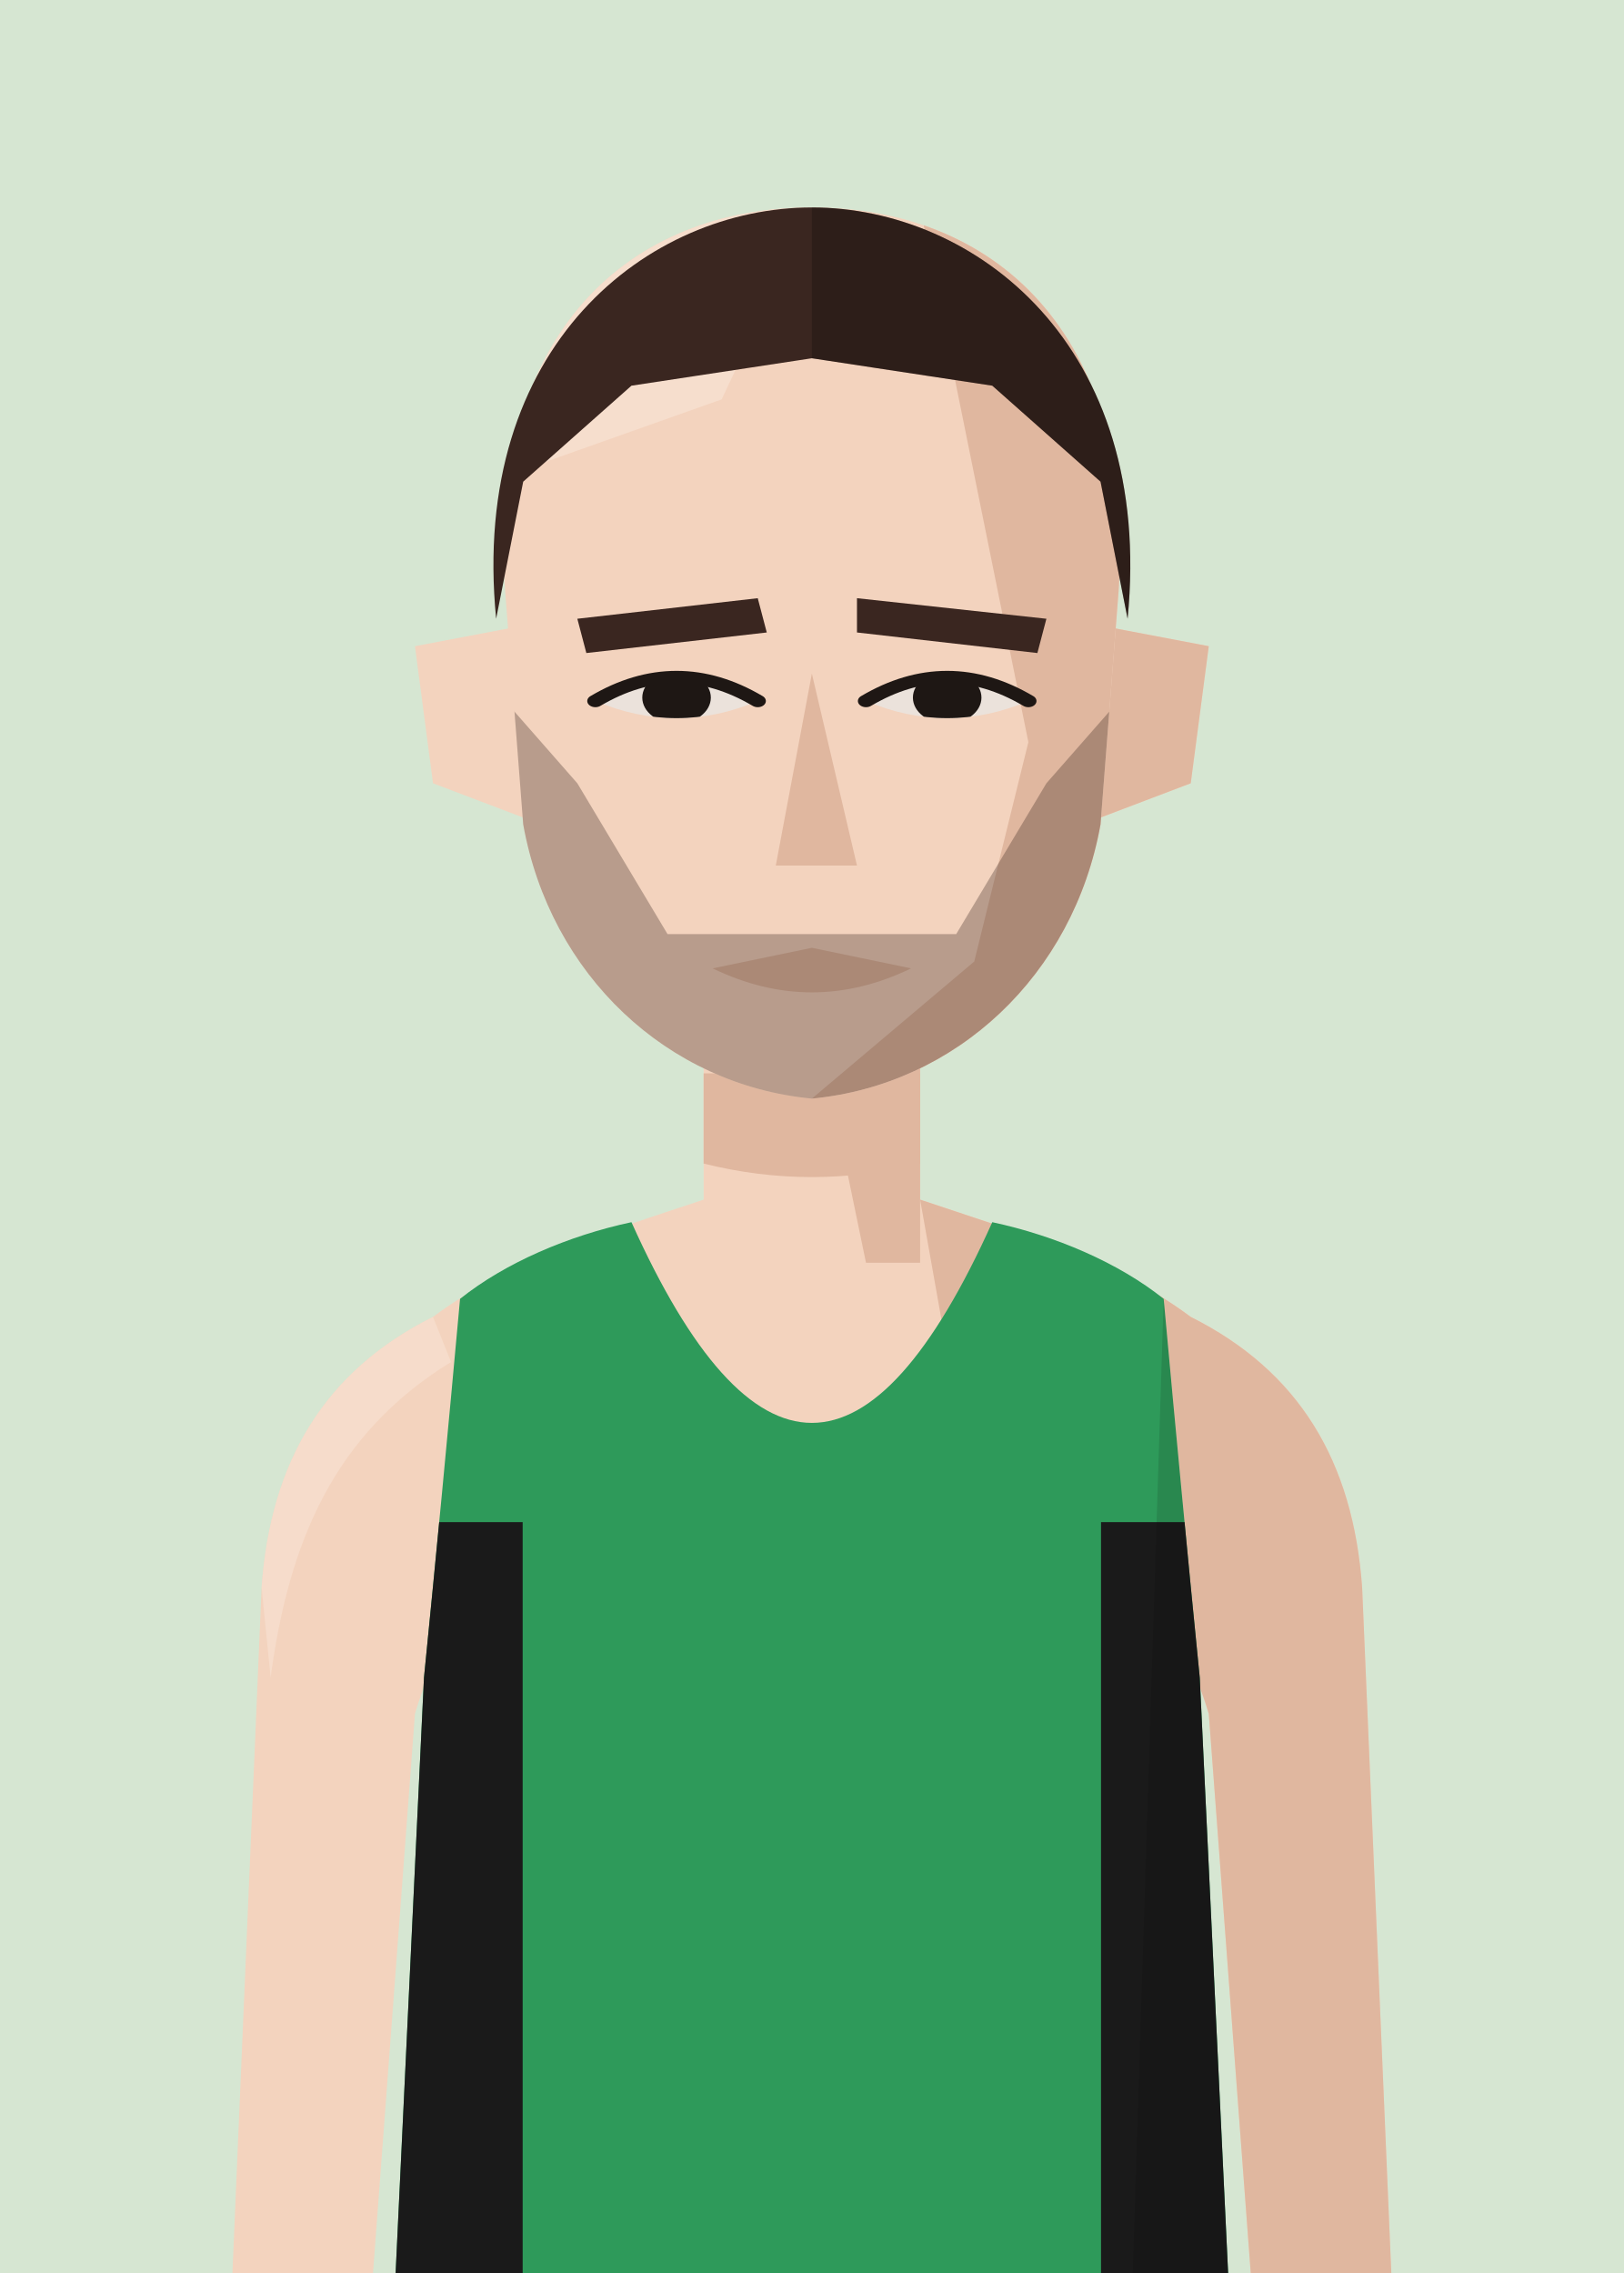
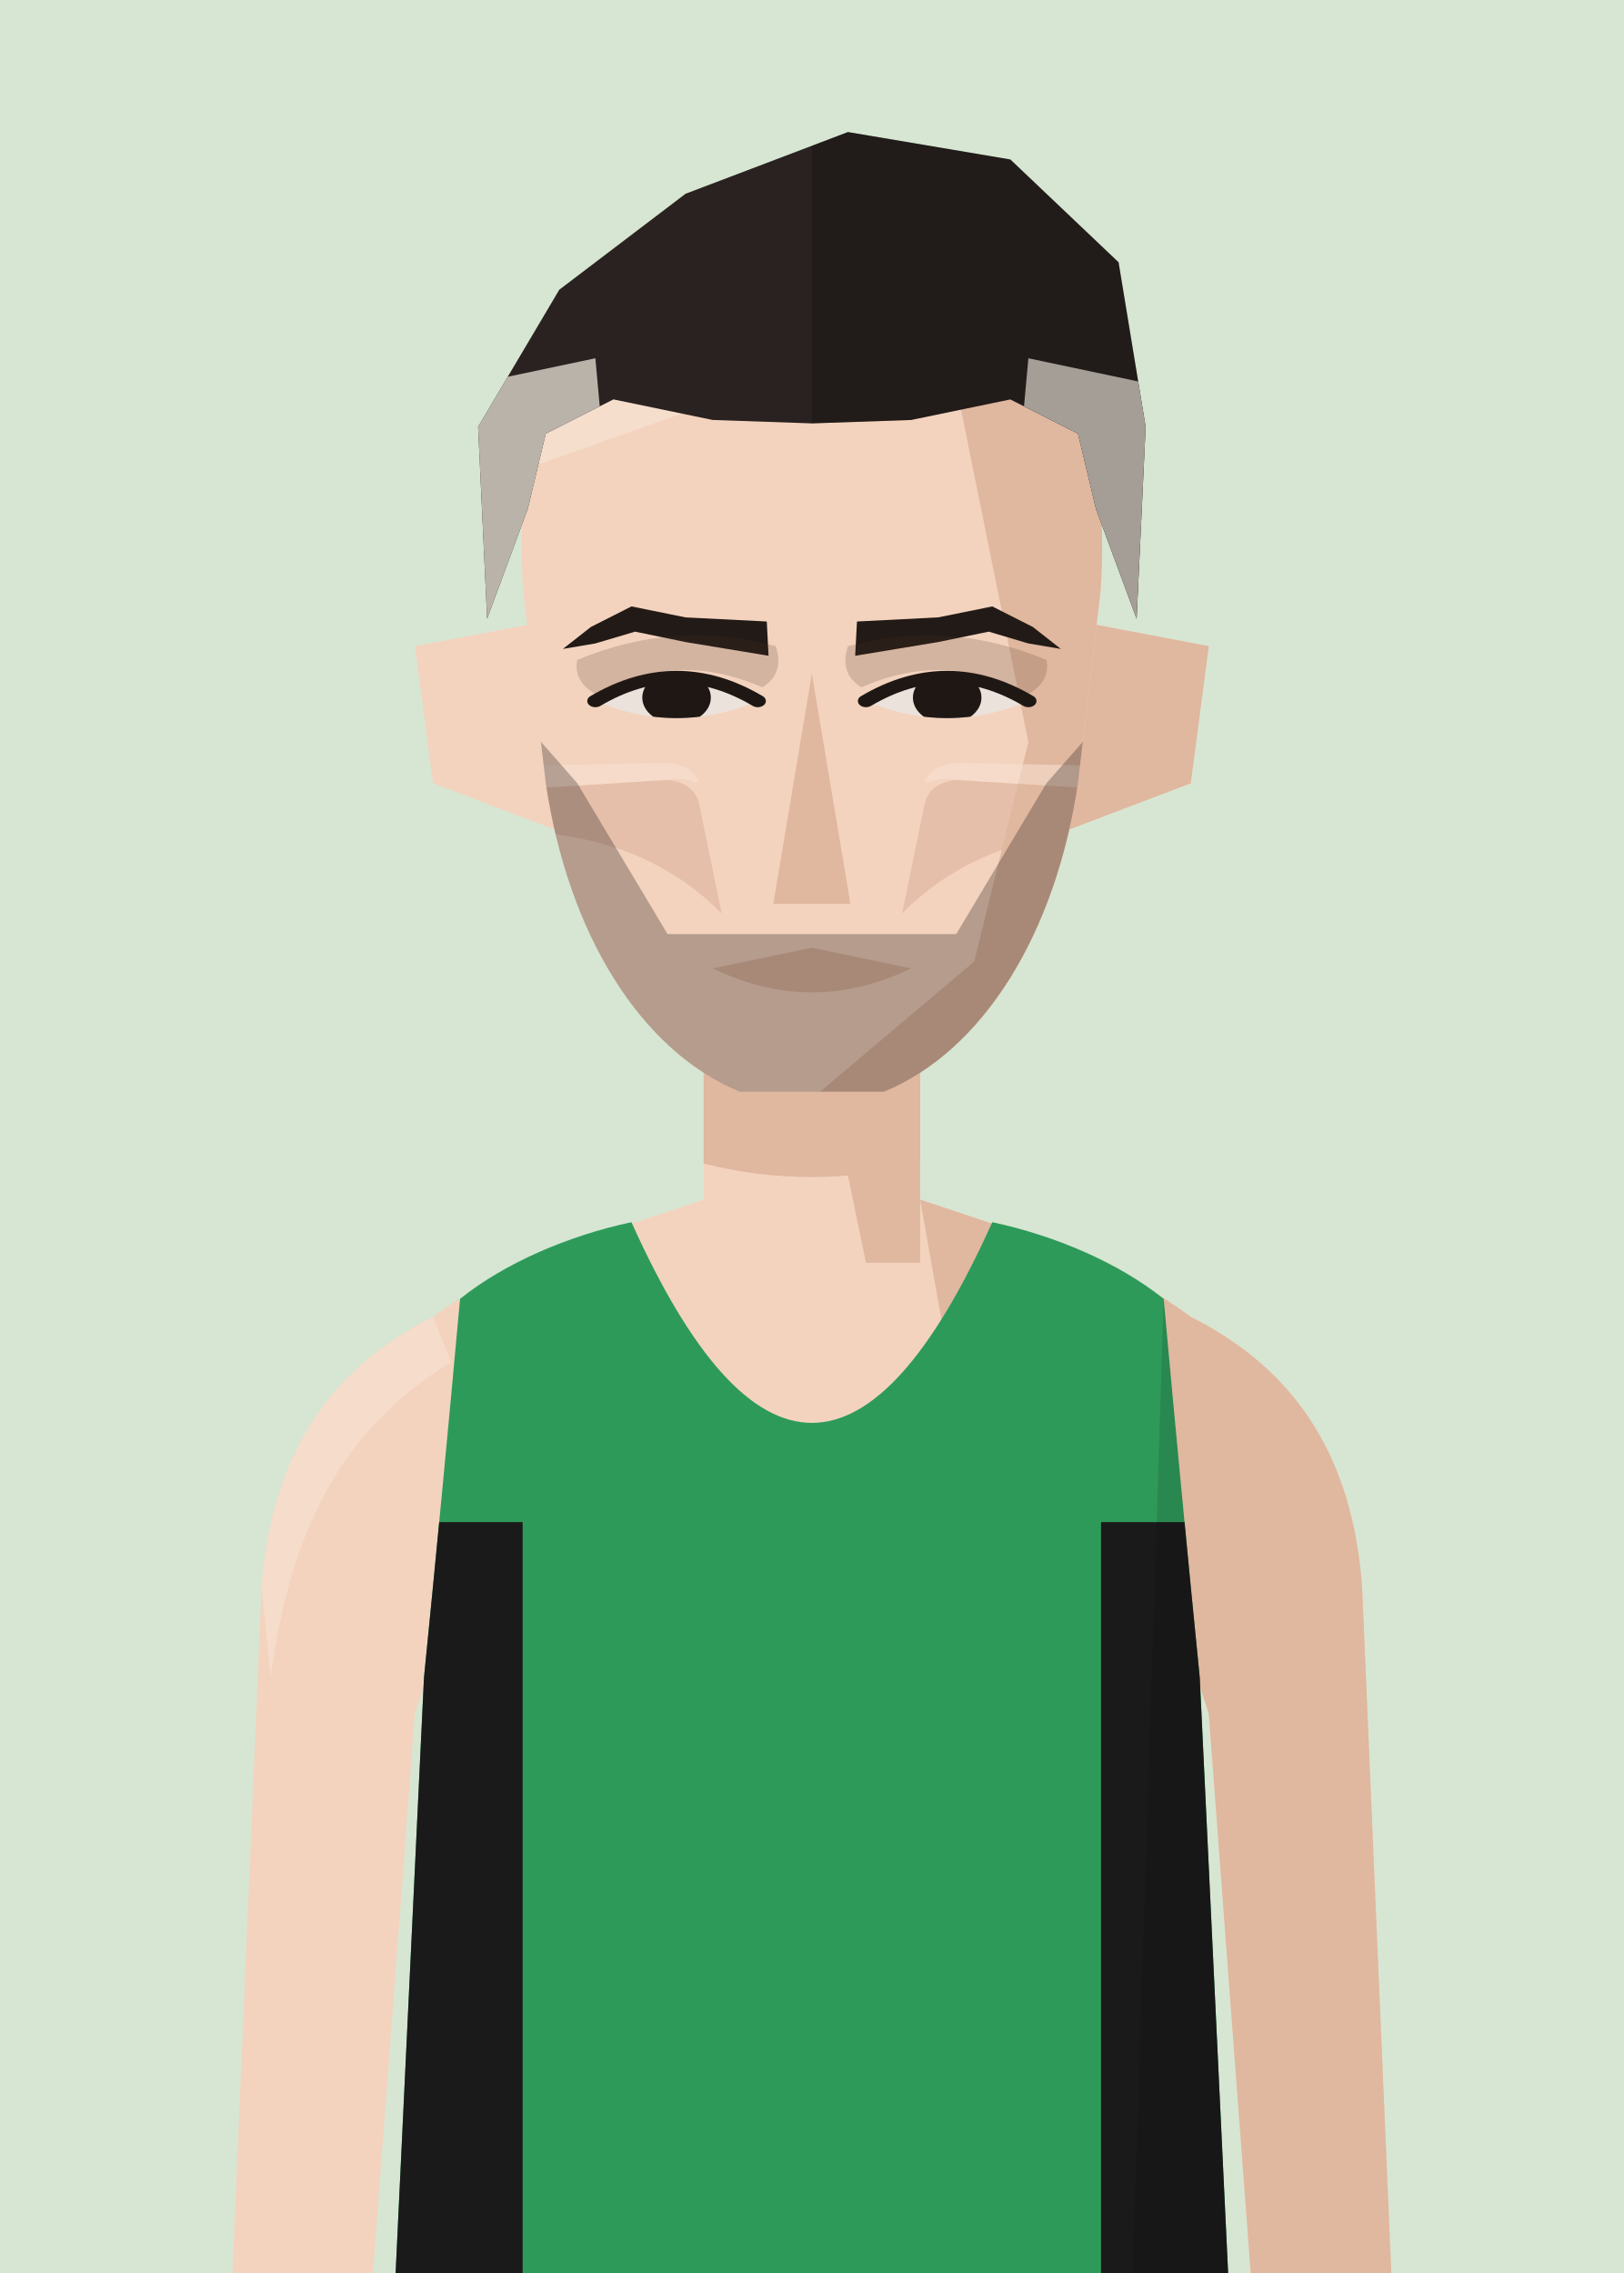
<svg xmlns="http://www.w3.org/2000/svg" viewBox="10 20 180 252">
  <defs>
    <clipPath id="vf">
      <path d="M53,330 L57,246 Q59,226 61,204 C66,200 73,197 80,195.5 Q100,240 120,195.5 C127,197 134,200 139,204 Q141,226 143,246 L147,330 Z" />
    </clipPath>
    <clipPath id="hf">
-       <path d="M66,96 C64,58 80,40 100,40 C120,40 136,58 134,96 L132,130 C129,152 116,168 100,170 C84,168 71,152 68,130 Z" />
+       <path d="M68,96 C66,58 81,40 100,40 C119,40 134,58 132,96 L129.5,124 C127,146 119,163 108,169 L92,169 C81,163 73,146 70.5,124 Z" />
    </clipPath>
    <clipPath id="rf">
      <rect x="100" y="0" width="100" height="300" />
    </clipPath>
    <clipPath id="ef">
      <path d="M76,112 Q85,105 94,112 Q85,117 76,112 Z" />
      <path d="M106,112 Q115,105 124,112 Q115,117 106,112 Z" />
    </clipPath>
    <clipPath id="cf">
      <rect x="0" y="92" width="200" height="300" />
    </clipPath>
  </defs>
  <rect width="200" height="280" fill="#D6E6D2" />
  <g transform="translate(0,-40)">
    <rect x="88" y="171" width="24" height="37" fill="#F3D3BE" />
    <path d="M88,193 C76,197 66,200 58,206 C46,212 40,222 39,236 L35,330 L50,330 L56,250 Q59,240 64,238 L136,238 Q141,240 144,250 L150,330 L165,330 L161,236 C160,222 154,212 142,206 C134,200 124,197 112,193" fill="#F3D3BE" />
    <g fill="#E0B79F">
      <path d="M112,193 C124,197 134,200 142,206 C154,212 160,222 161,236 L165,330 L150,330 L144,250 Q141,240 136,238 L120,238 Z" />
      <path d="M58,206 C46,212 40,222 39,236 L40,246 C42,231 47,219 60,211 Z" fill="#F8E2D3" opacity=".6" />
      <polygon points="100,171 112,171 112,200 106,200" />
      <path d="M88,179 L112,179 L112,189 Q100,192 88,189 Z" />
    </g>
    <g transform="translate(0,83) scale(1,0.76) translate(0,-40)">
      <g fill="#F3D3BE">
        <path d="M72,100 L56,104 L58,124 L74,132 Z" />
        <path d="M128,100 L144,104 L142,124 L126,132 Z" />
        <path d="M128,100 L144,104 L142,124 L126,132 Z" fill="#E0B79F" />
-         <path d="M66,96 C64,58 80,40 100,40 C120,40 136,58 134,96 L132,130 C129,152 116,168 100,170 C84,168 71,152 68,130 Z" />
+         <path d="M68,96 C66,58 81,40 100,40 C119,40 134,58 132,96 L129.5,124 C127,146 119,163 108,169 L92,169 C81,163 73,146 70.5,124 Z" />
      </g>
      <g clip-path="url(#hf)">
        <polygon points="112,40 140,40 140,180 100,180 100,170 118,150 124,118 120,92" fill="#E0B79F" />
        <polygon points="60,40 100,40 90,68 60,82" fill="#F8E2D3" opacity=".7" />
      </g>
-       <g fill="#3A2620">
-         <polygon points="74,100 94,97 95,102 75,105" />
-         <polygon points="105,97 126,100 125,105 105,102" />
+       <g fill="#221A16">
+         <polygon points="95,100.4 86,99.8 80,98.2 75.5,101.2 72.4,104.4 76,103.6 80.4,101.88 86,103.4 95.2,105.4" />
+         <polygon points="105,100.4 114,99.8 120,98.2 124.5,101.2 127.6,104.4 124,103.6 119.6,101.88 114,103.4 104.8,105.4" />
      </g>
      <g fill="#EBE2DB">
        <path d="M76,112 Q85,105 94,112 Q85,117 76,112 Z" />
        <path d="M106,112 Q115,105 124,112 Q115,117 106,112 Z" />
      </g>
      <g clip-path="url(#ef)" fill="#1E1714">
        <circle cx="85" cy="111.5" r="3.8" />
        <circle cx="115" cy="111.5" r="3.8" />
      </g>
      <g fill="none" stroke="#1E1714" stroke-width="1.8" stroke-linecap="round">
        <path d="M76,112 Q85,105 94,112" />
        <path d="M106,112 Q115,105 124,112" />
      </g>
-       <polygon points="100,108 105,136 96,136" fill="#E0B79F" />
+       <g clip-path="url(#hf)">
+         <g fill="#E0B79F" opacity="0.70">
+           <path d="M66,125 L84,123.5 Q87,124 87.5,127 L90,143 Q81,131 66,131 Z" />
+           <path d="M134,125 L116,123.5 Q113,124 112.5,127 L110,143 Q119,131 134,131 Z" />
+         </g>
+         <g fill="#F8E2D3" opacity=".55">
+           <path d="M66,121.5 L84,121 Q87,121.5 87.5,124 Q85,123 84,123.5 L66,125 Z" />
+           <path d="M134,121.5 L116,121 Q113,121.5 112.5,124 Q115,123 116,123.5 L134,125 Z" />
+         </g>
+       </g>
+       <g clip-path="url(#hf)" fill="#4A2E22" opacity="0.19">
+         <path d="M74,106 Q85,100 96,104 Q97,108 94.5,110 Q85,104.5 76,111 Q73.5,109 74,106 Z" />
+         <path d="M126,106 Q115,100 104,104 Q103,108 105.5,110 Q115,104.5 124,111 Q126.5,109 126,106 Z" />
+       </g>
+       <polygon points="100,108 104.275,141.6 95.725,141.6" fill="#E0B79F" />
      <path d="M89,151 L100,148 L111,151 Q100,158 89,151 Z" fill="#E0B79F" />
-       <g clip-path="url(#hf)" fill="#3A2620">
+       <g clip-path="url(#hf)" fill="#2E2724">
        <path d="M66,112 L74,124 L84,146 L116,146 L126,124 L134,112 L134,180 L66,180 Z" opacity=".32" />
      </g>
-       <g fill="#3A2620">
-         <path d="M65,100 C62,60 82,40 100,40 C118,40 138,60 135,100 L132,80 L120,66 L100,62 L80,66 L68,80 Z" />
+       <g fill="#2A2220">
+         <path d="M64,100 L63,72 L72,52 L86,38 L104,29 L122,33 L134,48 L137,72 L136,100 L131.5,84 L129.5,73 L122,68 L111,71 L100,71.5 L89,71 L78,68 L70.5,73 L68.5,84 Z" />
        <g clip-path="url(#rf)" fill="#000" opacity=".22">
-           <path d="M65,100 C62,60 82,40 100,40 C118,40 138,60 135,100 L132,80 L120,66 L100,62 L80,66 L68,80 Z" />
+           <path d="M64,100 L63,72 L72,52 L86,38 L104,29 L122,33 L134,48 L137,72 L136,100 L131.5,84 L129.5,73 L122,68 L111,71 L100,71.5 L89,71 L78,68 L70.5,73 L68.5,84 Z" />
        </g>
+       </g>
+       <clipPath id="hsf">
+         <path d="M64,100 L63,72 L72,52 L86,38 L104,29 L122,33 L134,48 L137,72 L136,100 L131.5,84 L129.5,73 L122,68 L111,71 L100,71.5 L89,71 L78,68 L70.5,73 L68.5,84 Z" />
+       </clipPath>
+       <g clip-path="url(#hsf)">
+         <path d="M40,72 L76,62 L80,120 L40,120 Z" fill="#B9B3AA" />
+         <path d="M160,72 L124,62 L120,120 L160,120 Z" fill="#A49E96" />
      </g>
    </g>
    <g clip-path="url(#vf)">
      <path d="M53,330 L57,246 Q59,226 61,204 C66,200 73,197 80,195.5 Q100,240 120,195.5 C127,197 134,200 139,204 Q141,226 143,246 L147,330 Z" fill="#2E9A5A" />
      <g transform="matrix(6.2857 0 0 6.5 37.14 193)">
        <rect x="0" y="5.5" width="4.9" height="14.5" fill="#1a1a1a" />
        <rect x="15.1" y="5.5" width="4.9" height="14.5" fill="#1a1a1a" />
      </g>
      <path d="M139,204 Q141,226 143,246 L147,330 L135,330 Z" fill="#000" opacity="0.12" />
    </g>
  </g>
</svg>
